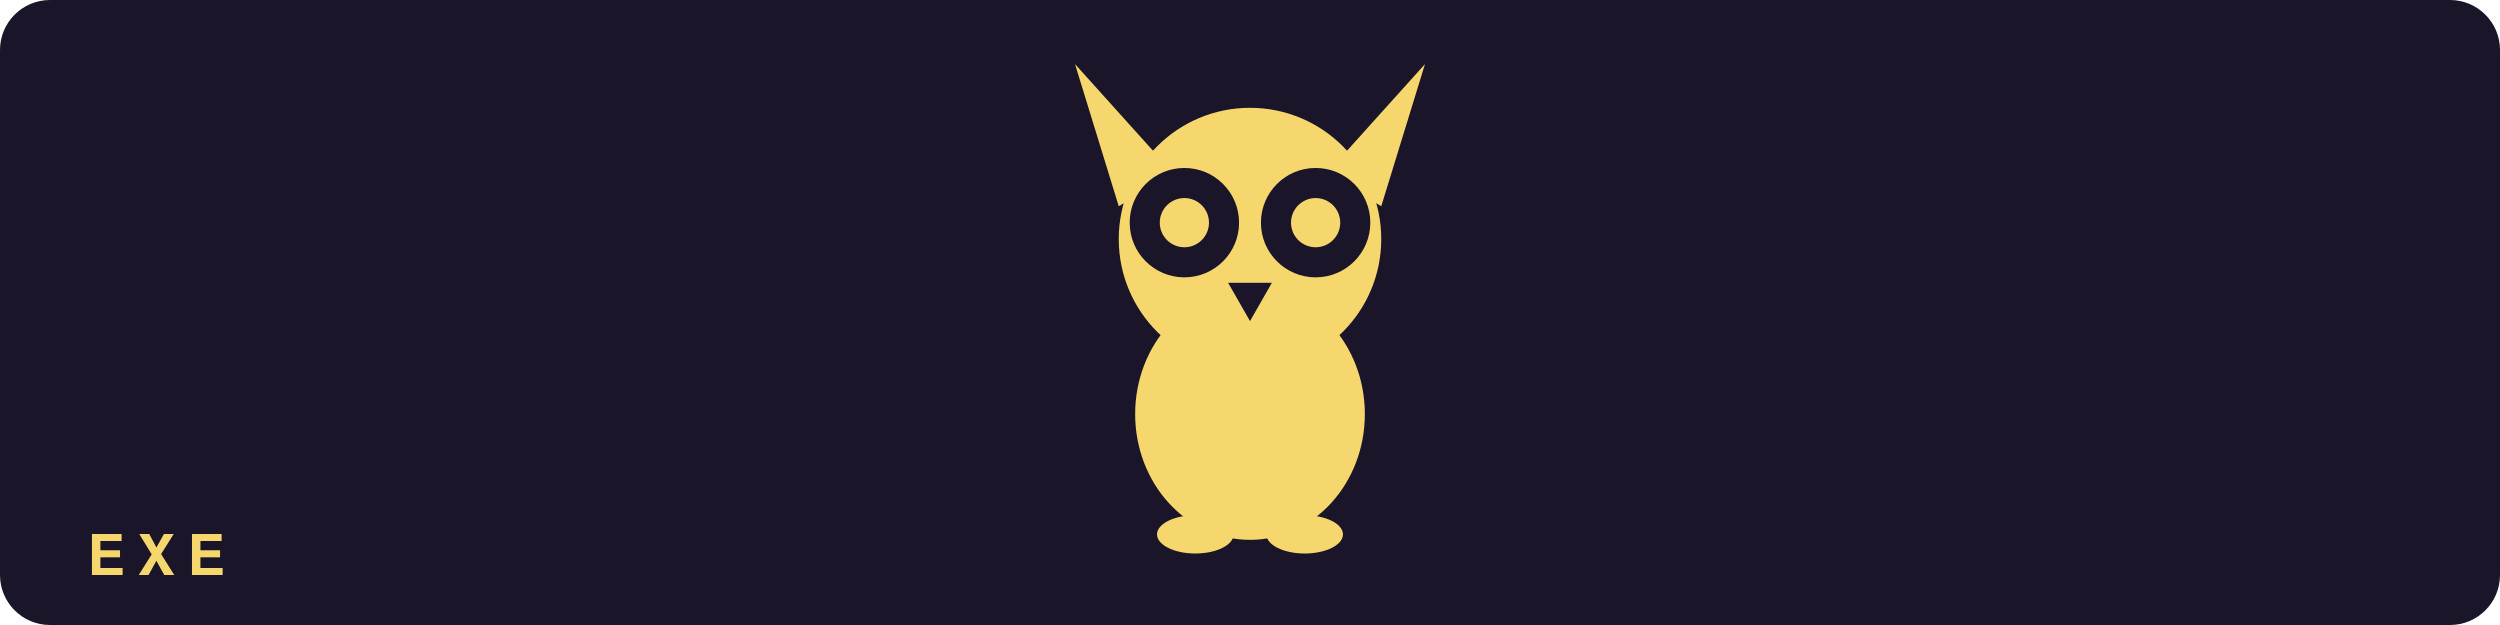
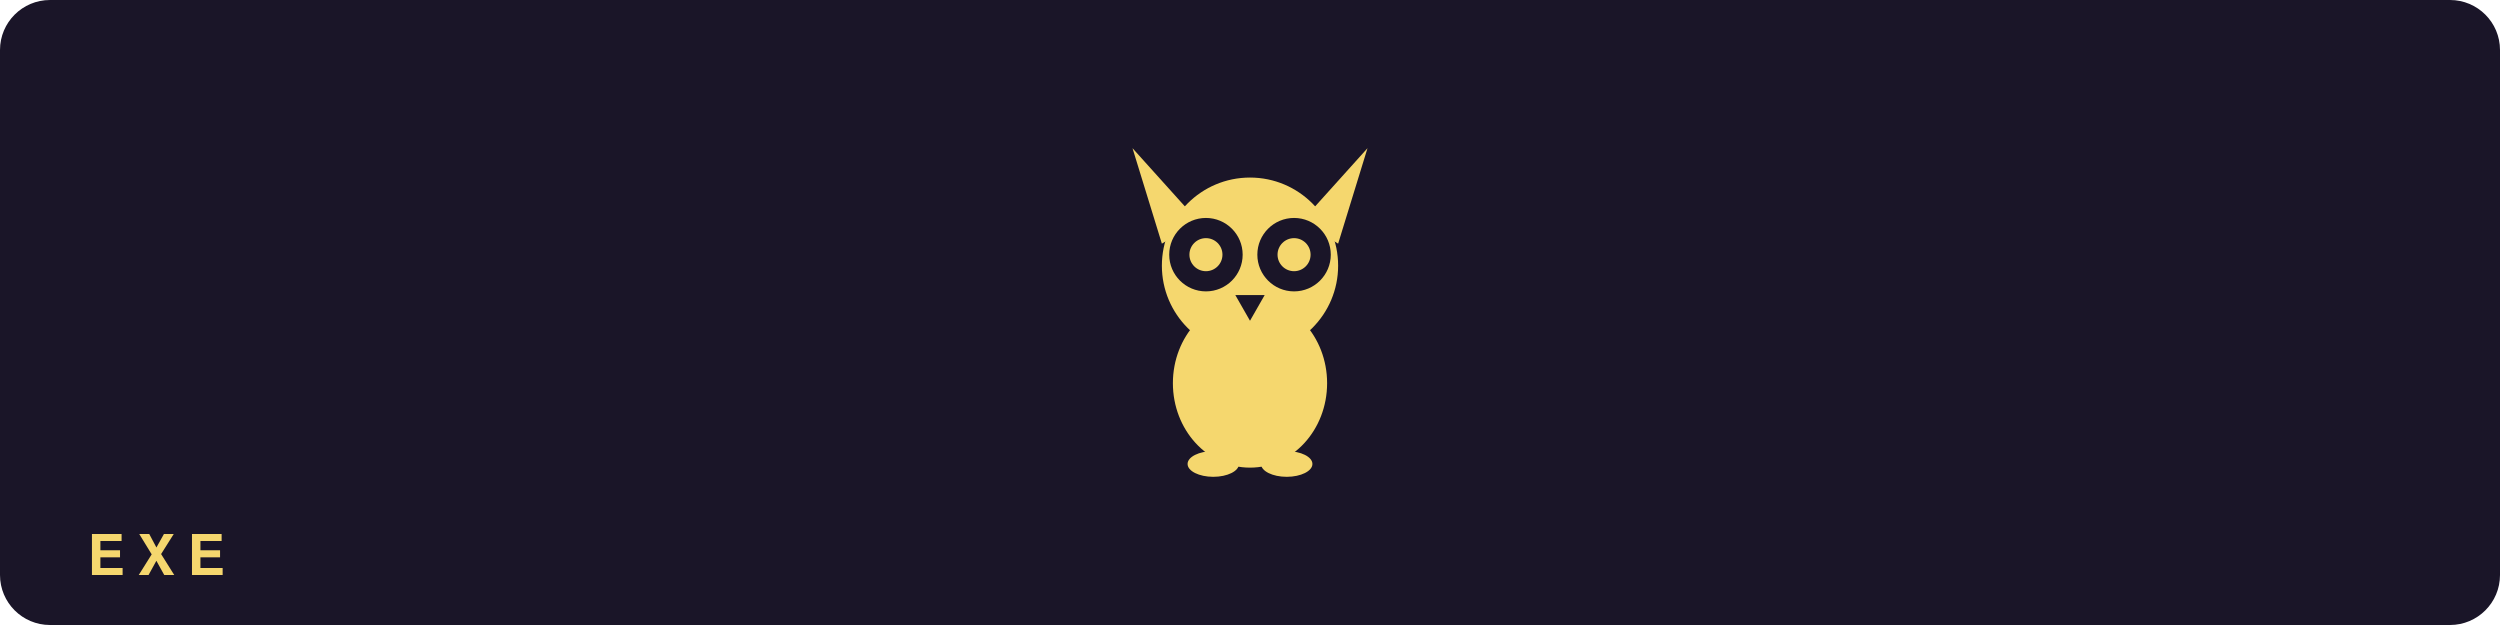
<svg xmlns="http://www.w3.org/2000/svg" viewBox="0 0 800 200" width="800" height="200">
  <rect width="800" height="200" rx="16" fill="#1A1528" />
-   <g transform="translate(312.5, 10) scale(1.75)">
+   <g transform="translate(341.25, 40.3687) scale(1.175)">
    <polygon points="26,32 18,6 36,26" fill="#F5D76E" />
    <polygon points="74,32 82,6 64,26" fill="#F5D76E" />
    <ellipse cx="50" cy="38" rx="24" ry="24" fill="#F5D76E" />
    <ellipse cx="50" cy="70" rx="21" ry="23" fill="#F5D76E" />
    <ellipse cx="40" cy="92" rx="7" ry="3.5" fill="#F5D76E" />
    <ellipse cx="60" cy="92" rx="7" ry="3.5" fill="#F5D76E" />
    <ellipse cx="38" cy="35" rx="10" ry="10" fill="#1A1528" />
    <ellipse cx="62" cy="35" rx="10" ry="10" fill="#1A1528" />
    <polygon points="46,46 50,53 54,46" fill="#1A1528" />
    <ellipse cx="38" cy="35" rx="4.5" ry="4.5" fill="#F5D76E" />
    <ellipse cx="62" cy="35" rx="4.5" ry="4.5" fill="#F5D76E" />
  </g>
  <text x="28" y="184" font-family="Futura, Avenir Next, Helvetica Neue, sans-serif" font-weight="bold" font-size="18" letter-spacing="4" fill="#F5D76E">EXE</text>
</svg>
